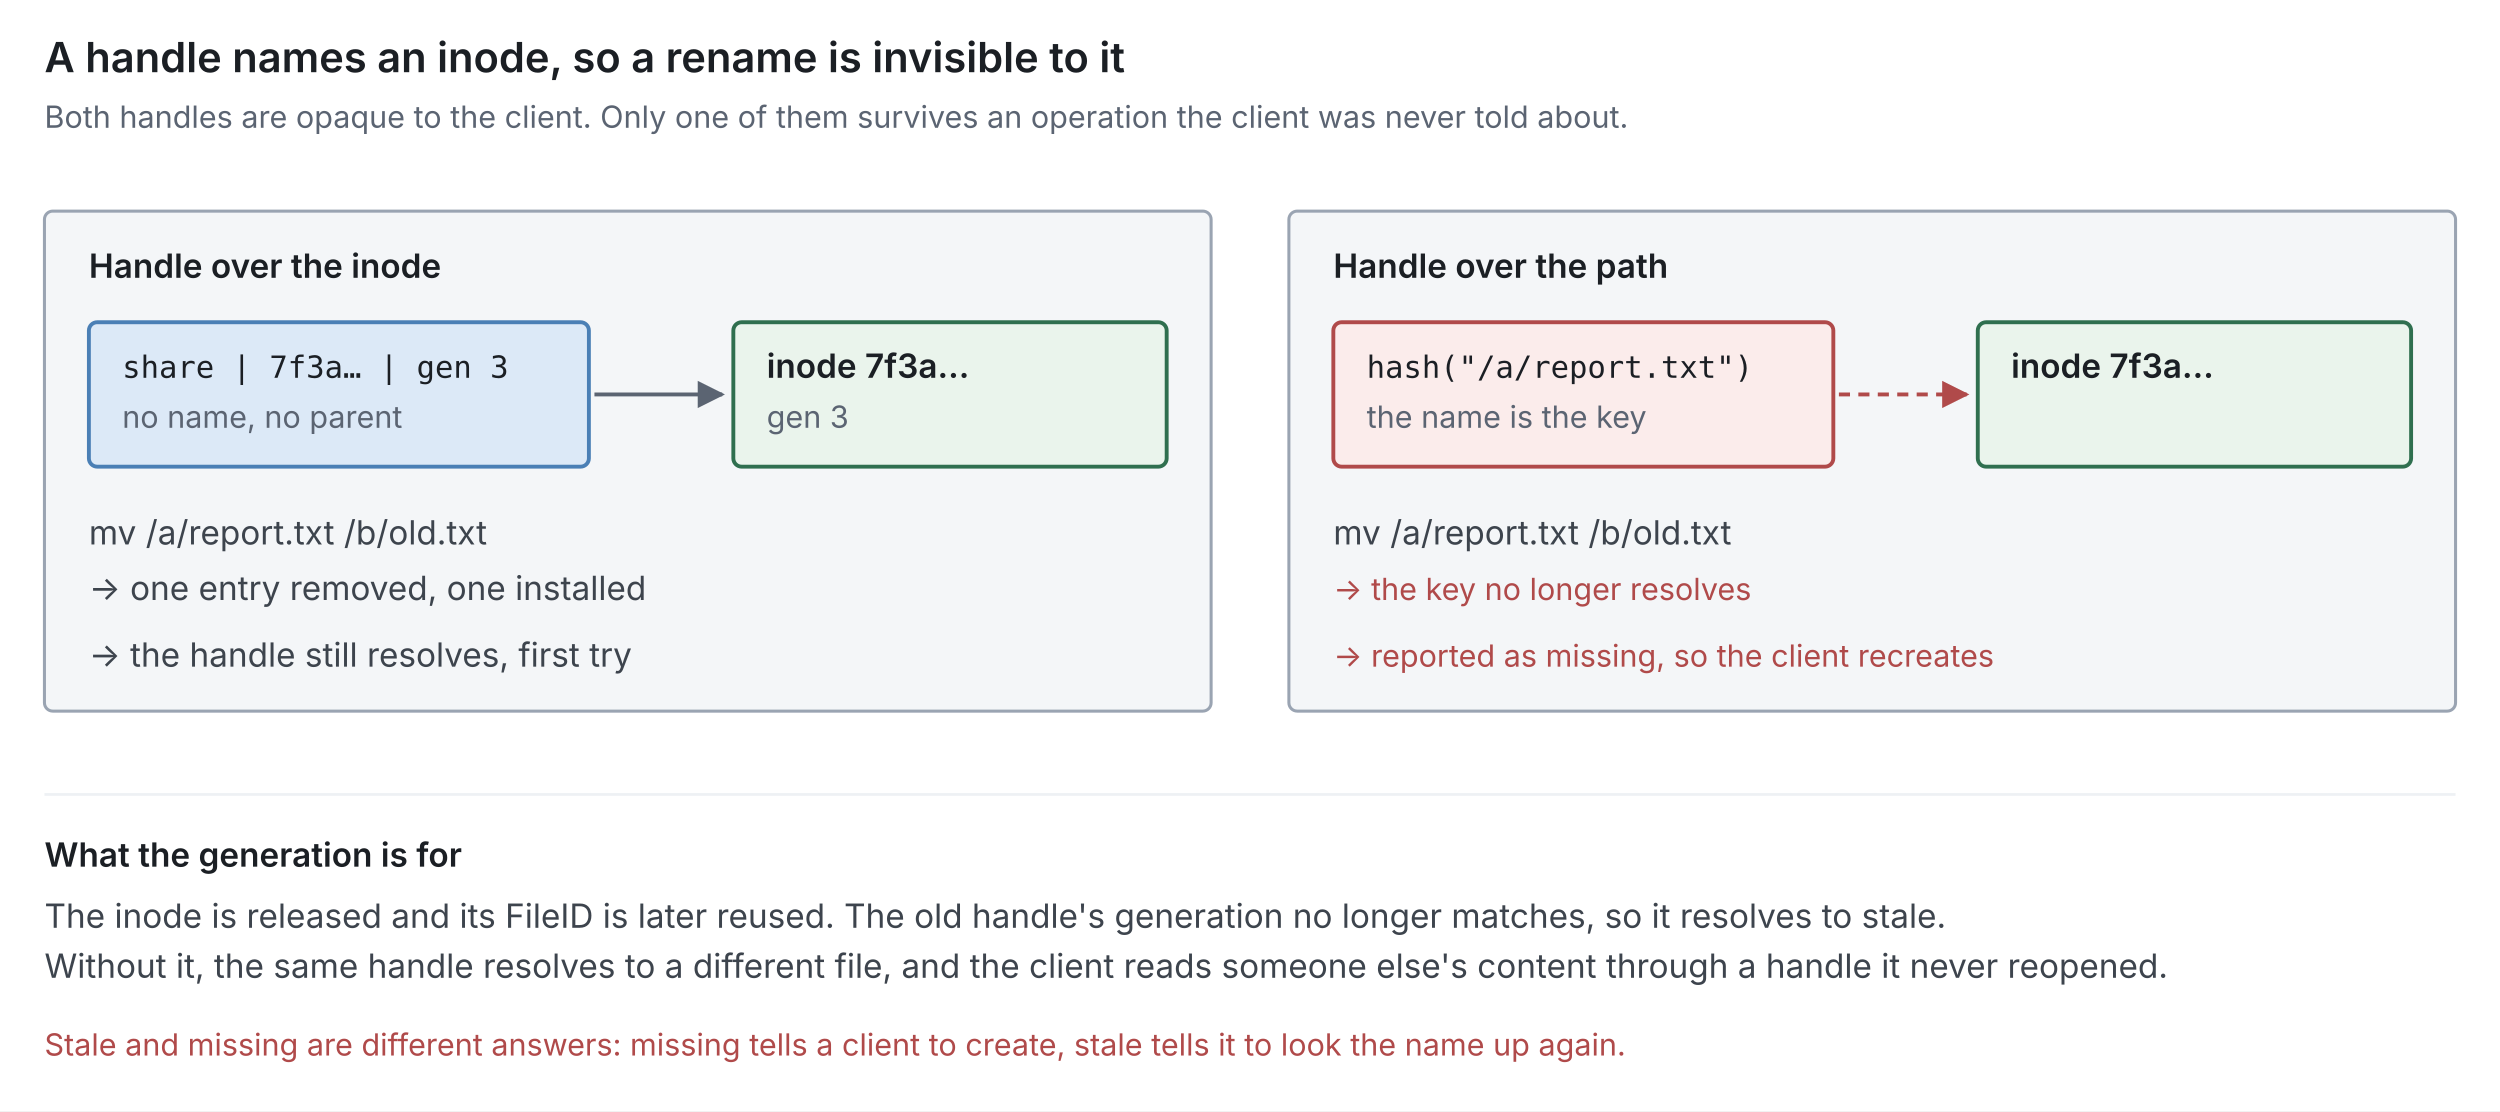
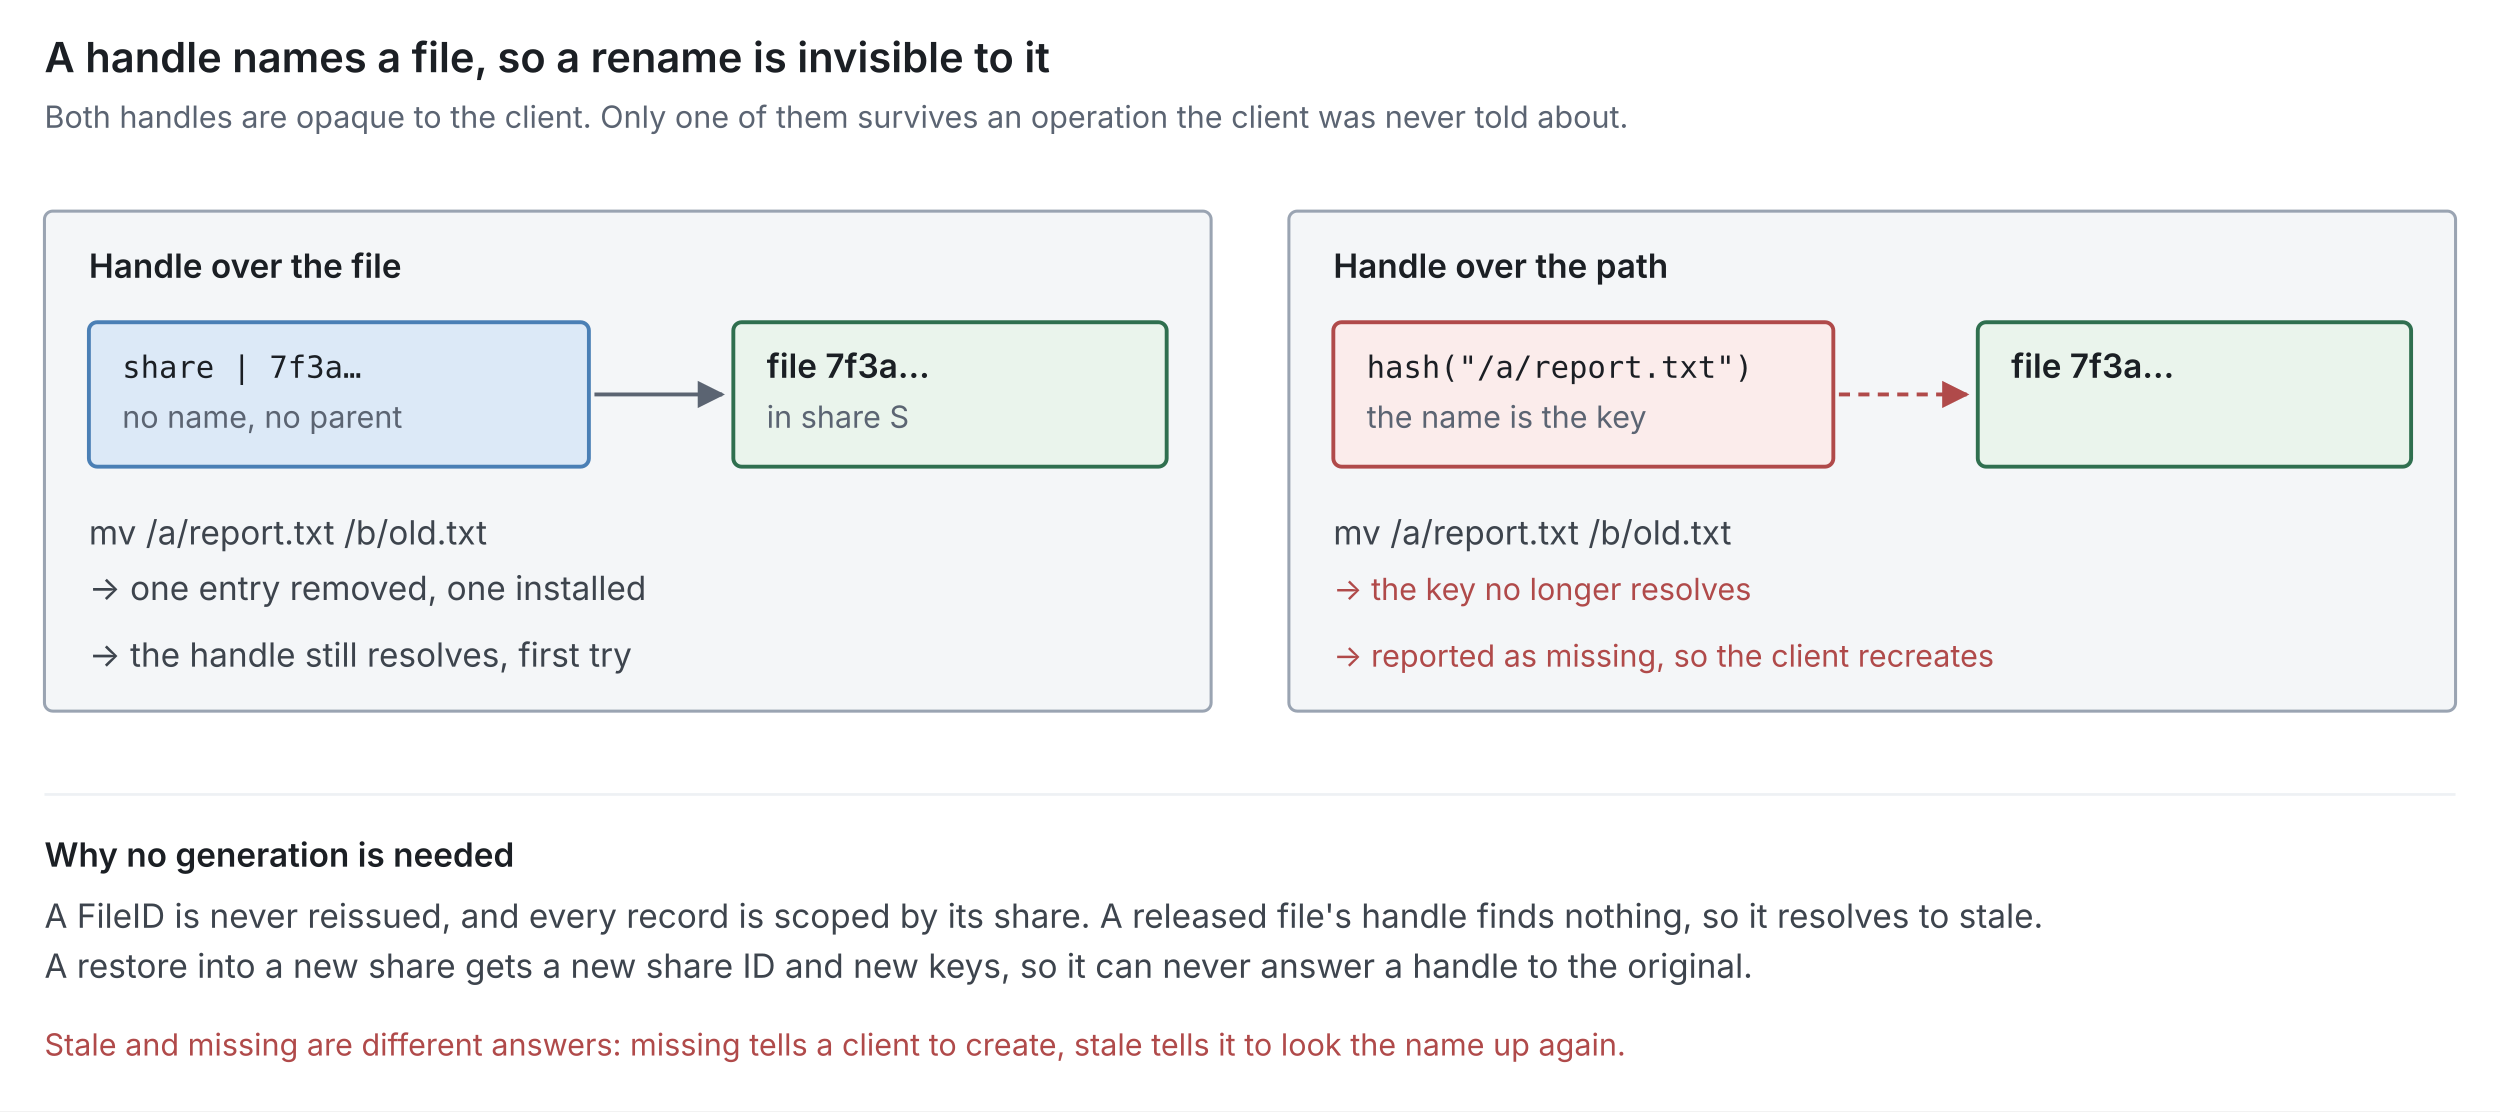
<svg xmlns="http://www.w3.org/2000/svg" viewBox="0 0 900 400" width="900" height="400" font-family="system-ui,-apple-system,Segoe UI,sans-serif">
  <defs>
    <style>
      .t  { font-size: 15px; font-weight: 600; fill: #1b1f24 }
      .rl { font-size: 12px; font-weight: 600; fill: #1b1f24 }
      .l  { font-size: 12px; fill: #3d444d }
      .s  { font-size: 11px; fill: #5b6472 }
      .m  { font-family: ui-monospace,SFMono-Regular,Menlo,monospace; font-size: 11px; fill: #1b1f24 }
      .why { font-size: 11px; fill: #b04a4a }
      .bx { fill: #dce9f7; stroke: #4a7fb5; stroke-width: 1.4 }
      .bg { fill: #eaf4ec; stroke: #2f6f4f; stroke-width: 1.4 }
      .bn { fill: #f4f6f8; stroke: #9aa4b2; stroke-width: 1.1 }
      .bad { fill: #fbeceb; stroke: #b04a4a; stroke-width: 1.4 }
    </style>
    <marker id="h5r" viewBox="0 0 10 10" refX="9" refY="5" markerWidth="7" markerHeight="7" orient="auto">
      <path d="M0,0 L10,5 L0,10 z" fill="#5b6472" />
    </marker>
    <marker id="h5x" viewBox="0 0 10 10" refX="9" refY="5" markerWidth="7" markerHeight="7" orient="auto">
      <path d="M0,0 L10,5 L0,10 z" fill="#b04a4a" />
    </marker>
  </defs>
  <rect width="900" height="400" fill="#ffffff" />
-   <text x="16" y="26" class="t">A handle names an inode, so a rename is invisible to it</text>
+   <text x="16" y="26" class="t">A handle names a file, so a rename is invisible to it</text>
  <text x="16" y="46" class="s">Both handles are opaque to the client. Only one of them survives an operation the client was never told about.</text>
  <rect x="16" y="76" width="420" height="180" rx="3" class="bn" />
-   <text x="32" y="100" class="rl">Handle over the inode</text>
+   <text x="32" y="100" class="rl">Handle over the file</text>
  <rect x="32" y="116" width="180" height="52" rx="3" class="bx" />
-   <text x="44" y="136" class="m">share | 7f3a… | gen 3</text>
+   <text x="44" y="136" class="m">share | 7f3a…</text>
  <text x="44" y="154" class="s">no name, no parent</text>
  <rect x="264" y="116" width="156" height="52" rx="3" class="bg" />
-   <text x="276" y="136" class="rl">inode 7f3a…</text>
-   <text x="276" y="154" class="s">gen 3</text>
+   <text x="276" y="136" class="rl">file 7f3a…</text>
+   <text x="276" y="154" class="s">in share S</text>
  <line x1="214" y1="142" x2="260" y2="142" stroke="#5b6472" stroke-width="1.4" marker-end="url(#h5r)" />
  <text x="32" y="196" class="l">mv /a/report.txt /b/old.txt</text>
  <text x="32" y="216" class="l">→ one entry removed, one installed</text>
  <text x="32" y="240" class="l">→ the handle still resolves, first try</text>
  <rect x="464" y="76" width="420" height="180" rx="3" class="bn" />
  <text x="480" y="100" class="rl">Handle over the path</text>
  <rect x="480" y="116" width="180" height="52" rx="3" class="bad" />
  <text x="492" y="136" class="m">hash("/a/report.txt")</text>
  <text x="492" y="154" class="s">the name is the key</text>
  <rect x="712" y="116" width="156" height="52" rx="3" class="bg" />
-   <text x="724" y="136" class="rl">inode 7f3a…</text>
+   <text x="724" y="136" class="rl">file 7f3a…</text>
  <line x1="662" y1="142" x2="708" y2="142" stroke="#b04a4a" stroke-width="1.4" stroke-dasharray="4 3" marker-end="url(#h5x)" />
  <text x="480" y="196" class="l">mv /a/report.txt /b/old.txt</text>
  <text x="480" y="216" class="why">→ the key no longer resolves</text>
  <text x="480" y="240" class="why">→ reported as missing, so the client recreates</text>
  <line x1="16" y1="286" x2="884" y2="286" stroke="#eef1f4" />
-   <text x="16" y="312" class="rl">What the generation is for</text>
-   <text x="16" y="334" class="l">The inode is released and its FileID is later reused. The old handle's generation no longer matches, so it resolves to stale.</text>
-   <text x="16" y="352" class="l">Without it, the same handle resolves to a different file, and the client reads someone else's content through a handle it never reopened.</text>
+   <text x="16" y="312" class="rl">Why no generation is needed</text>
+   <text x="16" y="334" class="l">A FileID is never reissued, and every record is scoped by its share. A released file's handle finds nothing, so it resolves to stale.</text>
+   <text x="16" y="352" class="l">A restore into a new share gets a new share ID and new keys, so it can never answer a handle to the original.</text>
  <text x="16" y="380" class="why">Stale and missing are different answers: missing tells a client to create, stale tells it to look the name up again.</text>
</svg>
